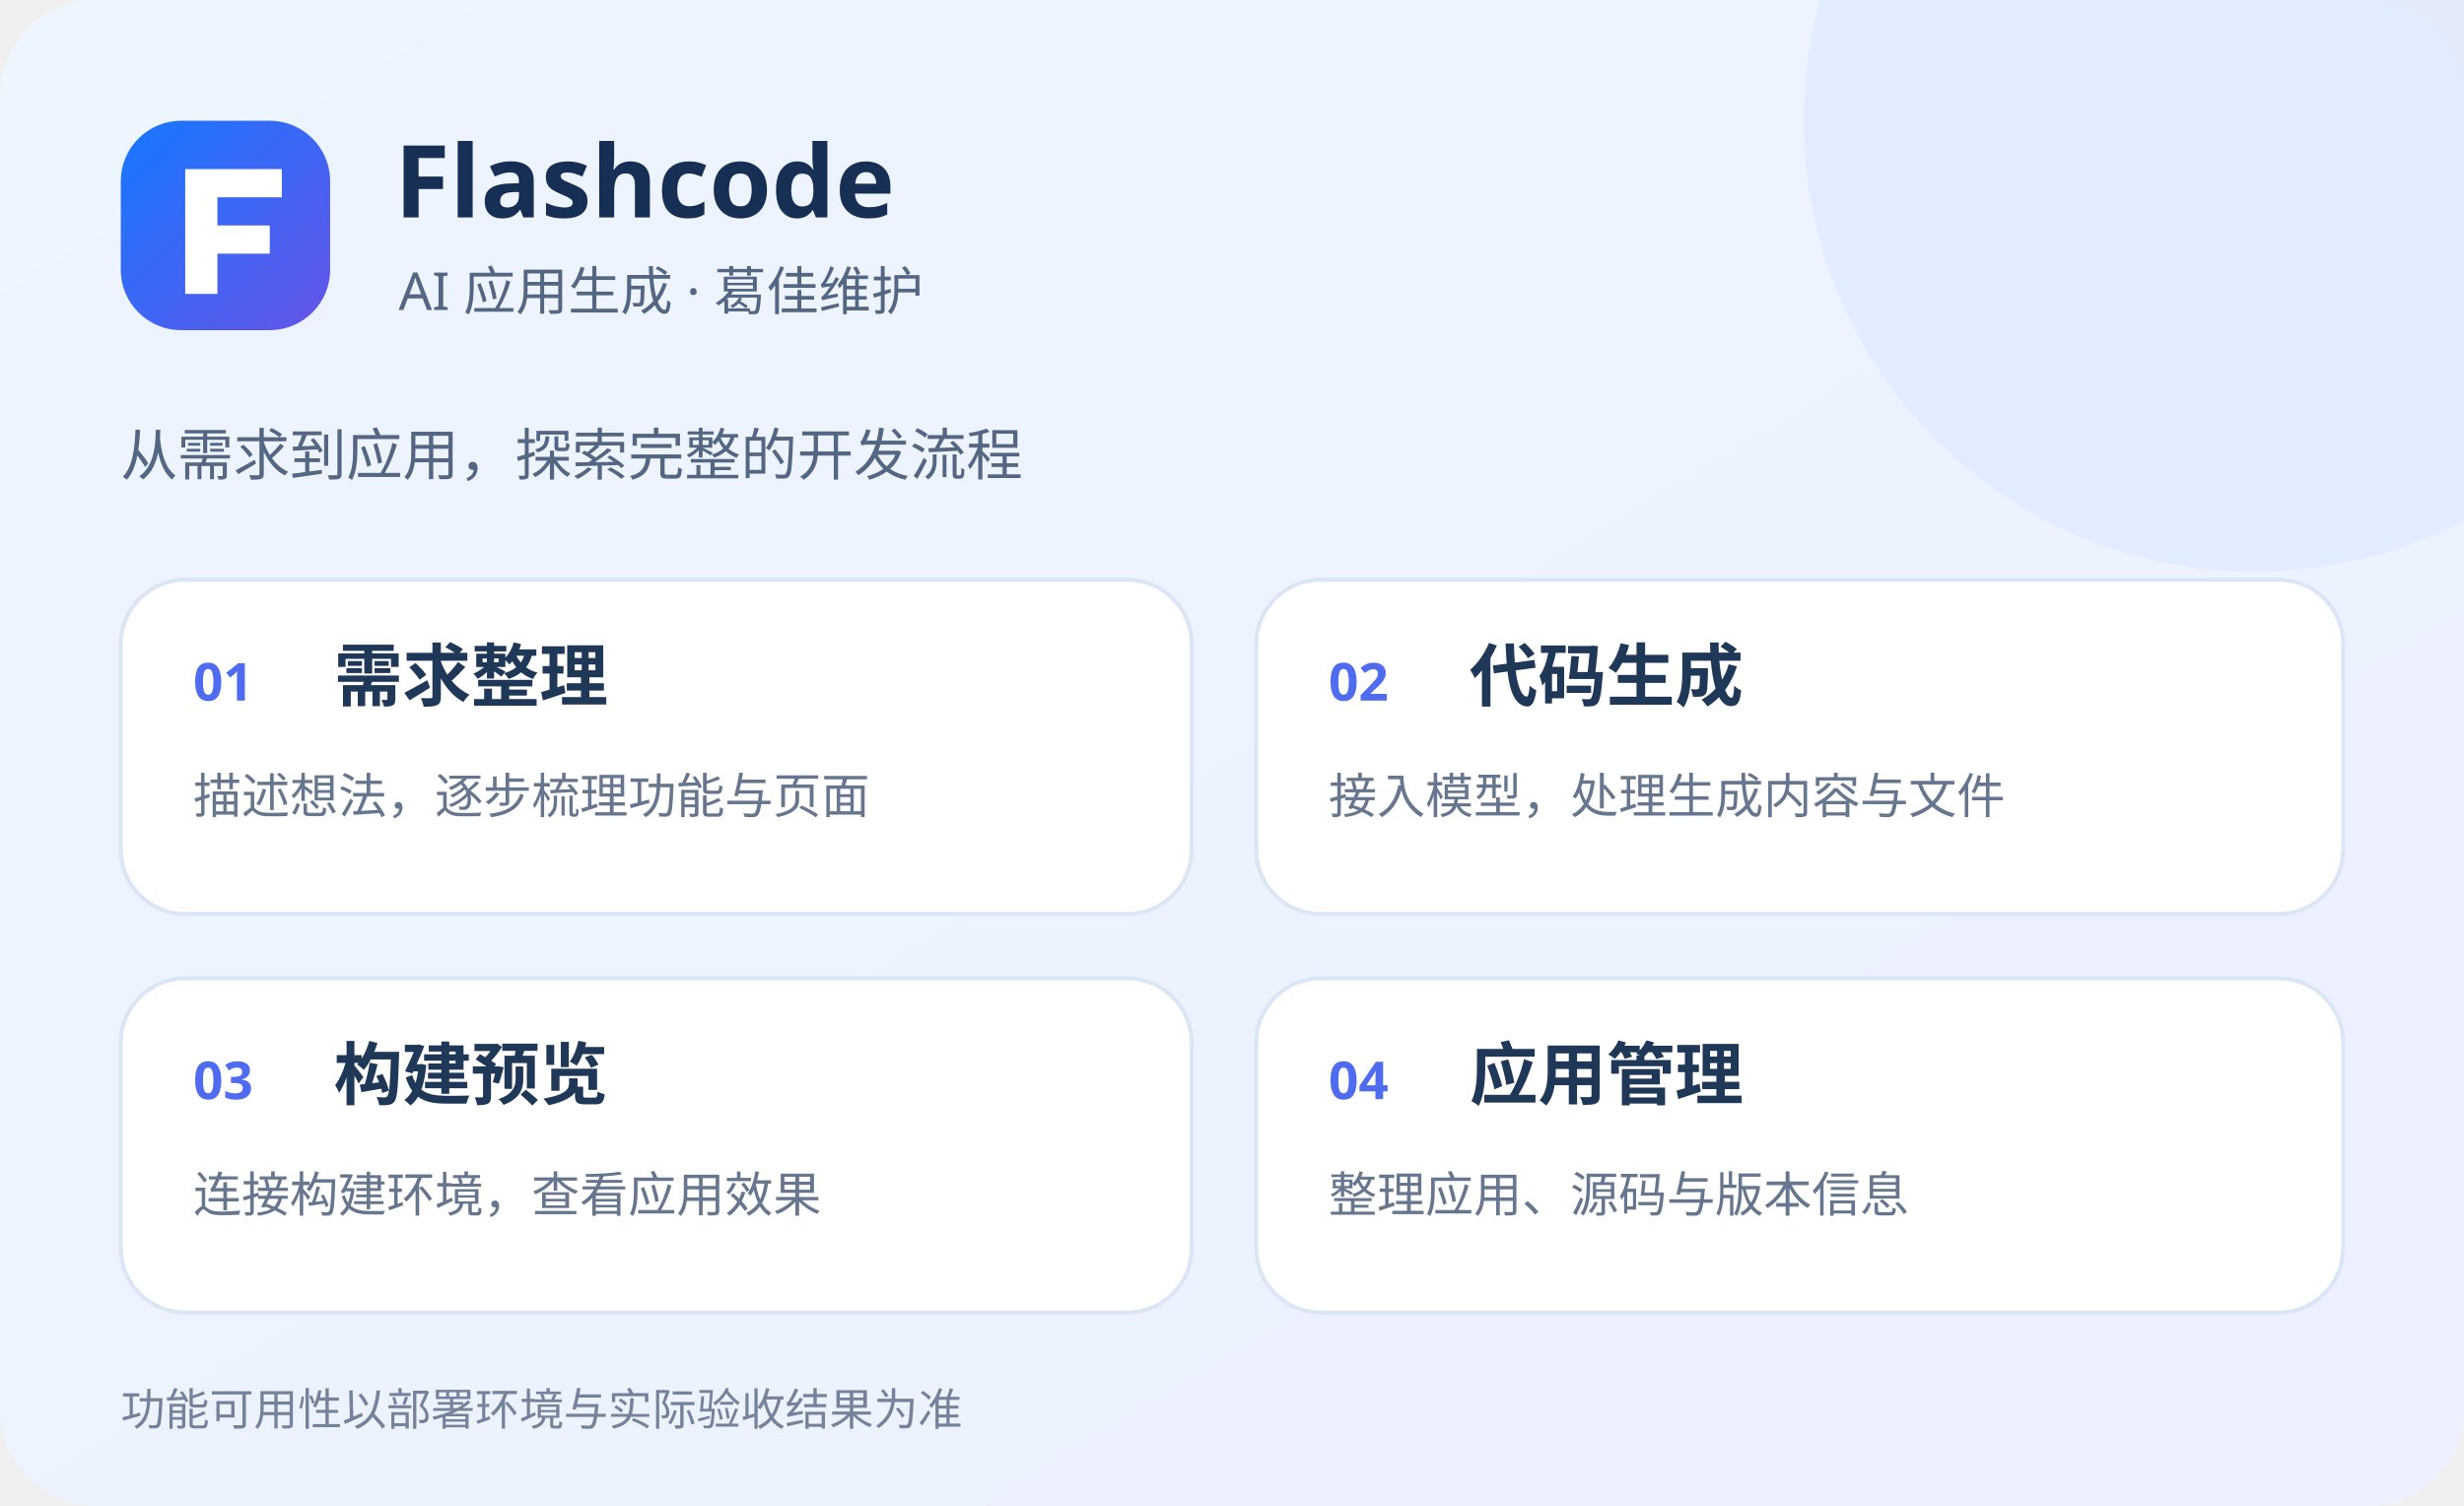
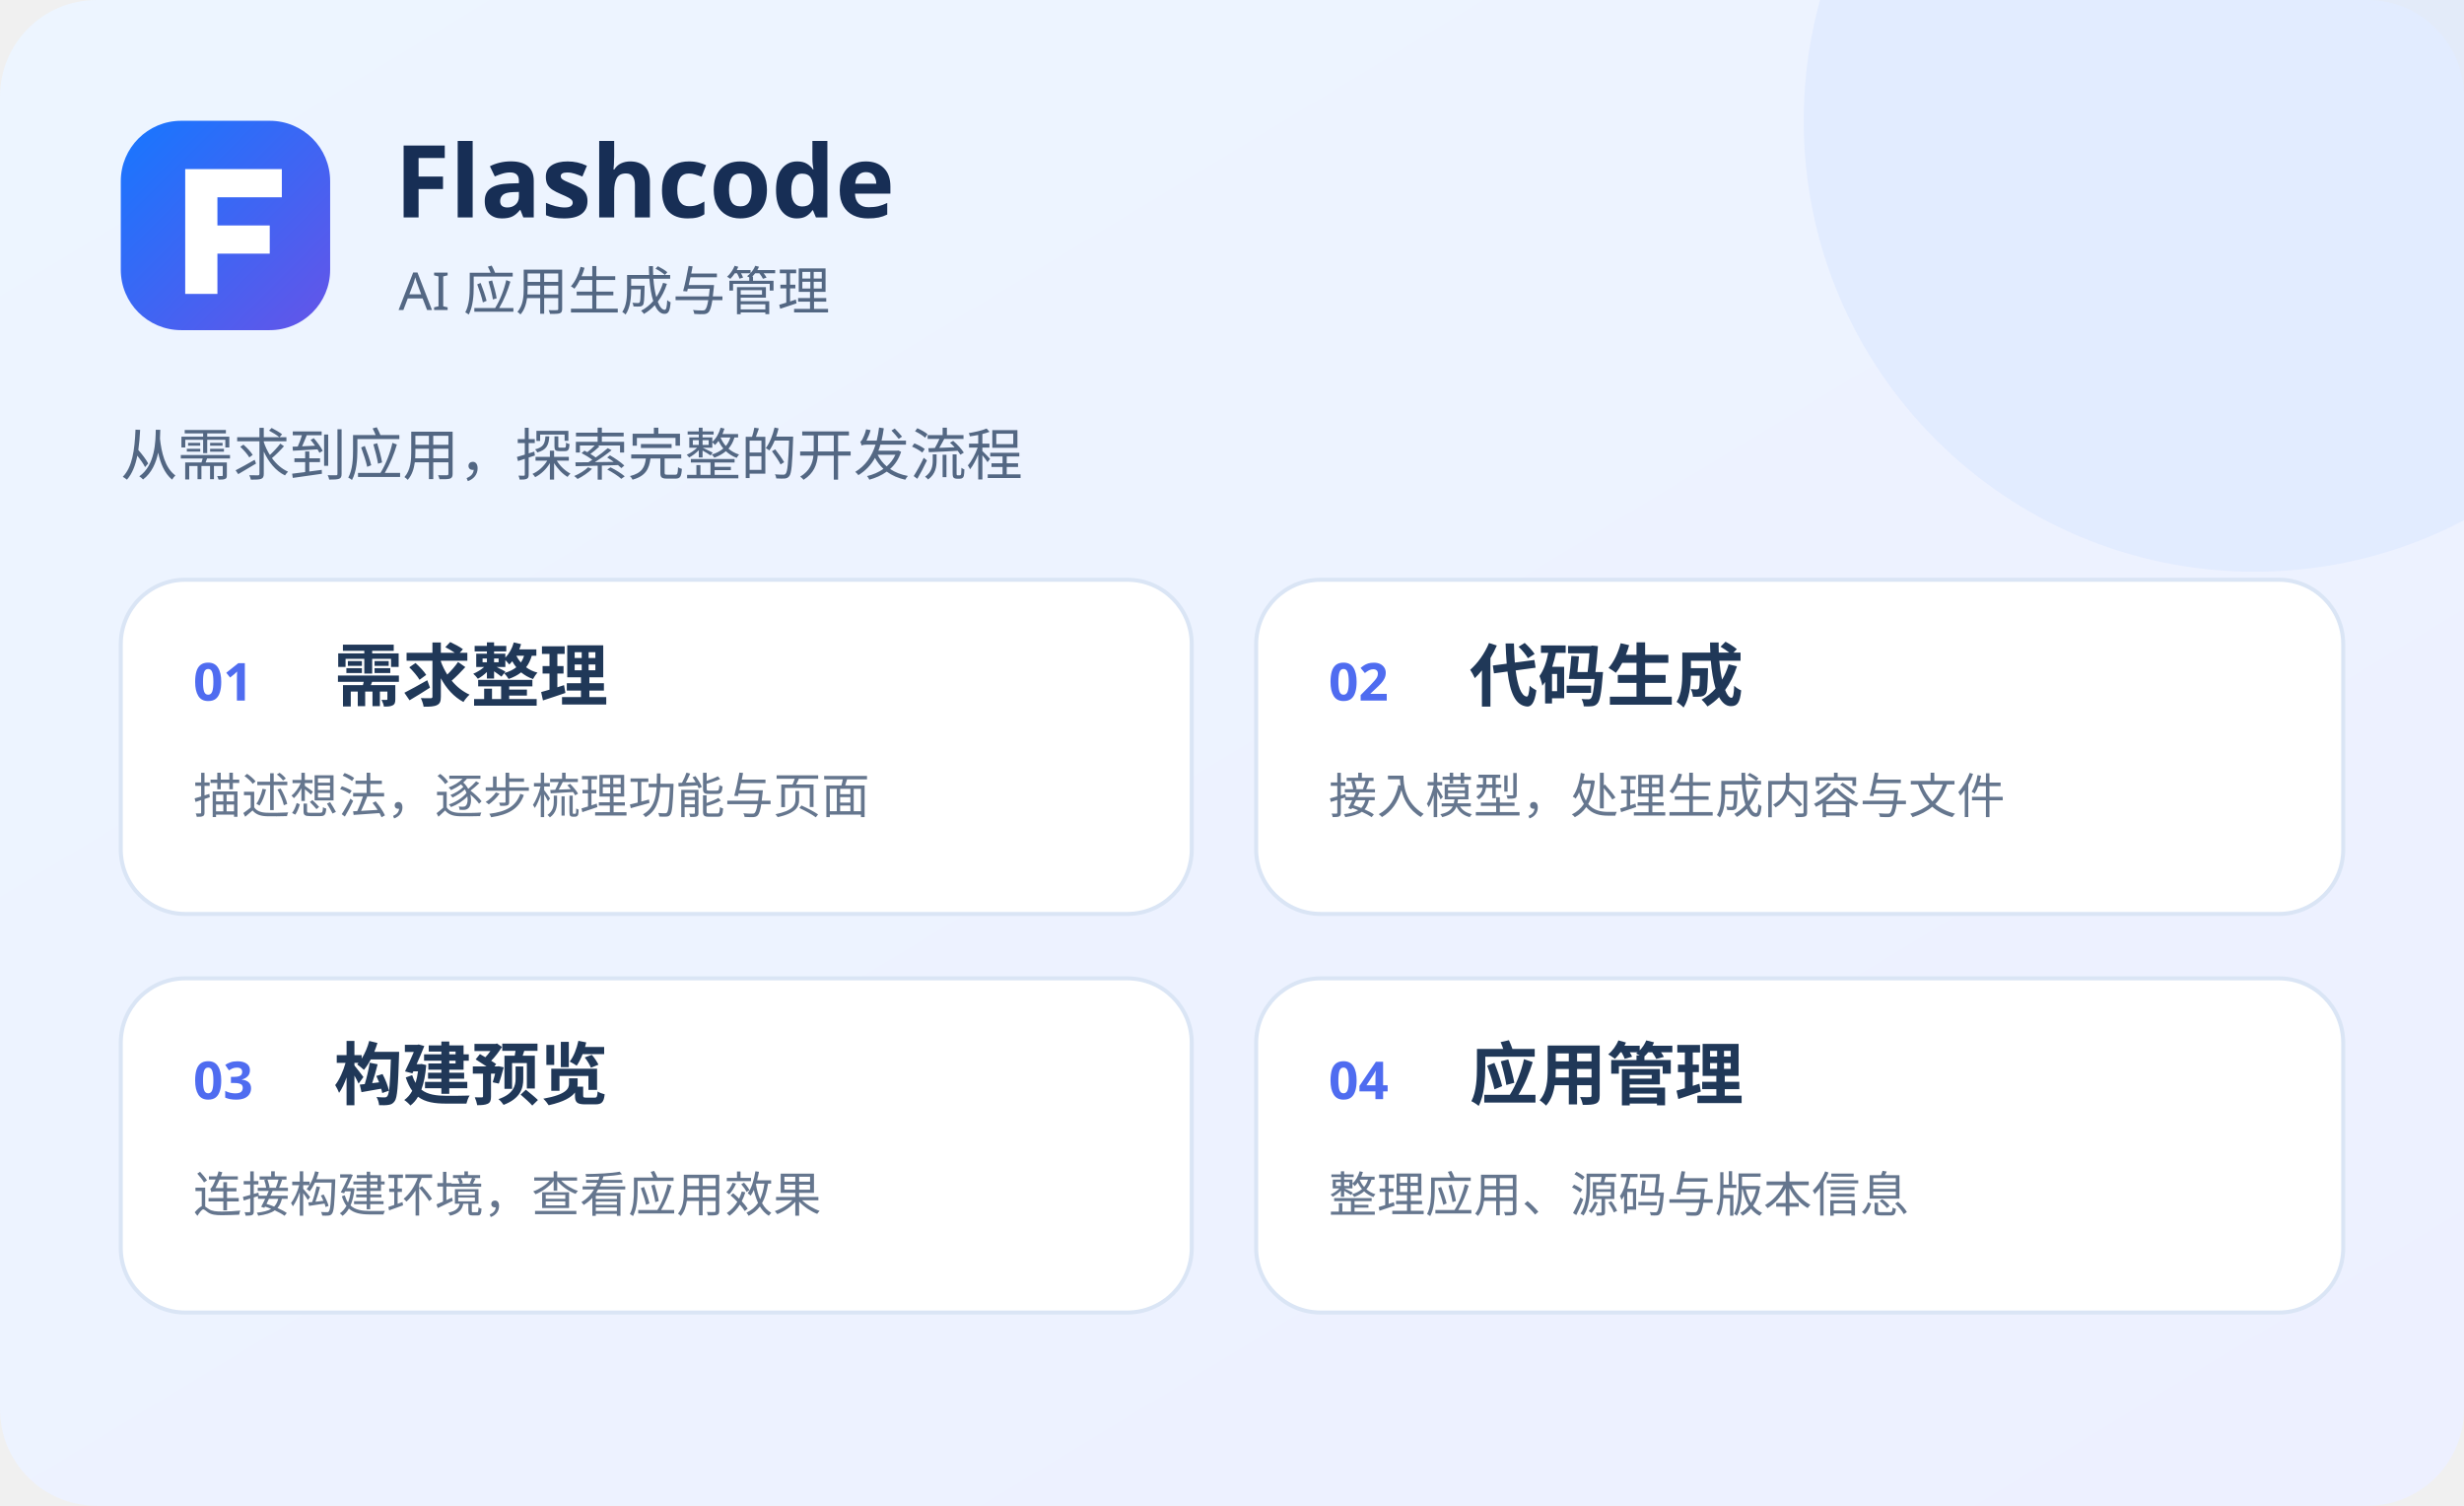
<svg xmlns="http://www.w3.org/2000/svg" width="612" height="374" viewBox="0 0 612 374" role="img" aria-labelledby="title desc">
  <defs>
    <linearGradient id="bg" x2="1" y2="1">
      <stop stop-color="#edf5ff" />
      <stop offset="1" stop-color="#edf0ff" />
    </linearGradient>
    <linearGradient id="brand" x2="1" y2="1">
      <stop stop-color="#1677ff" />
      <stop offset="1" stop-color="#6554e8" />
    </linearGradient>
  </defs>
  <rect width="612" height="374" rx="24" fill="url(#bg)" />
  <circle cx="560" cy="30" r="112" fill="#dbe7ff" opacity=".6" />
  <g font-family="Microsoft YaHei, PingFang SC, sans-serif">
    <rect x="30" y="30" width="52" height="52" rx="15" fill="url(#brand)" />
    <path d="M46 42h24v7H54v7h13v7H54v10h-8z" fill="#fff" />
    <text x="98" y="54" font-size="25" font-weight="700" fill="#172e55">Flashcode</text>
-     <text x="99" y="77" font-size="13" fill="#536783">AI 应用生成 · 葛佳维护</text>
+     <text x="99" y="77" font-size="13" fill="#536783">AI 应用生成与管理</text>
    <text x="30" y="118" font-size="14" fill="#536783">从需求到应用，探索完整的开发流程</text>
    <g fill="#fff" stroke="#dae5f5">
      <rect x="30" y="144" width="266" height="83" rx="16" />
      <rect x="312" y="144" width="270" height="83" rx="16" />
      <rect x="30" y="243" width="266" height="83" rx="16" />
      <rect x="312" y="243" width="270" height="83" rx="16" />
    </g>
    <g font-size="13" font-weight="700" fill="#4f6cf0">
      <text x="48" y="174">01</text>
      <text x="330" y="174">02</text>
      <text x="48" y="273">03</text>
      <text x="330" y="273">04</text>
    </g>
    <g font-size="17" font-weight="700" fill="#203858">
      <text x="83" y="174">需求整理</text>
      <text x="365" y="174">代码生成</text>
      <text x="83" y="273">构建预览</text>
      <text x="365" y="273">应用管理</text>
    </g>
    <g font-size="12" fill="#65768e">
      <text x="48" y="202">描述想法，逐步梳理功能与页面</text>
      <text x="330" y="202">接入模型，处理生成内容与文件</text>
      <text x="48" y="301">连接构建环境，查看应用效果</text>
      <text x="330" y="301">整理应用、源码与版本信息</text>
    </g>
-     <text x="30" y="354" font-size="11" fill="#74839a">功能可用性以部署环境与实际验收结果为准</text>
  </g>
</svg>
